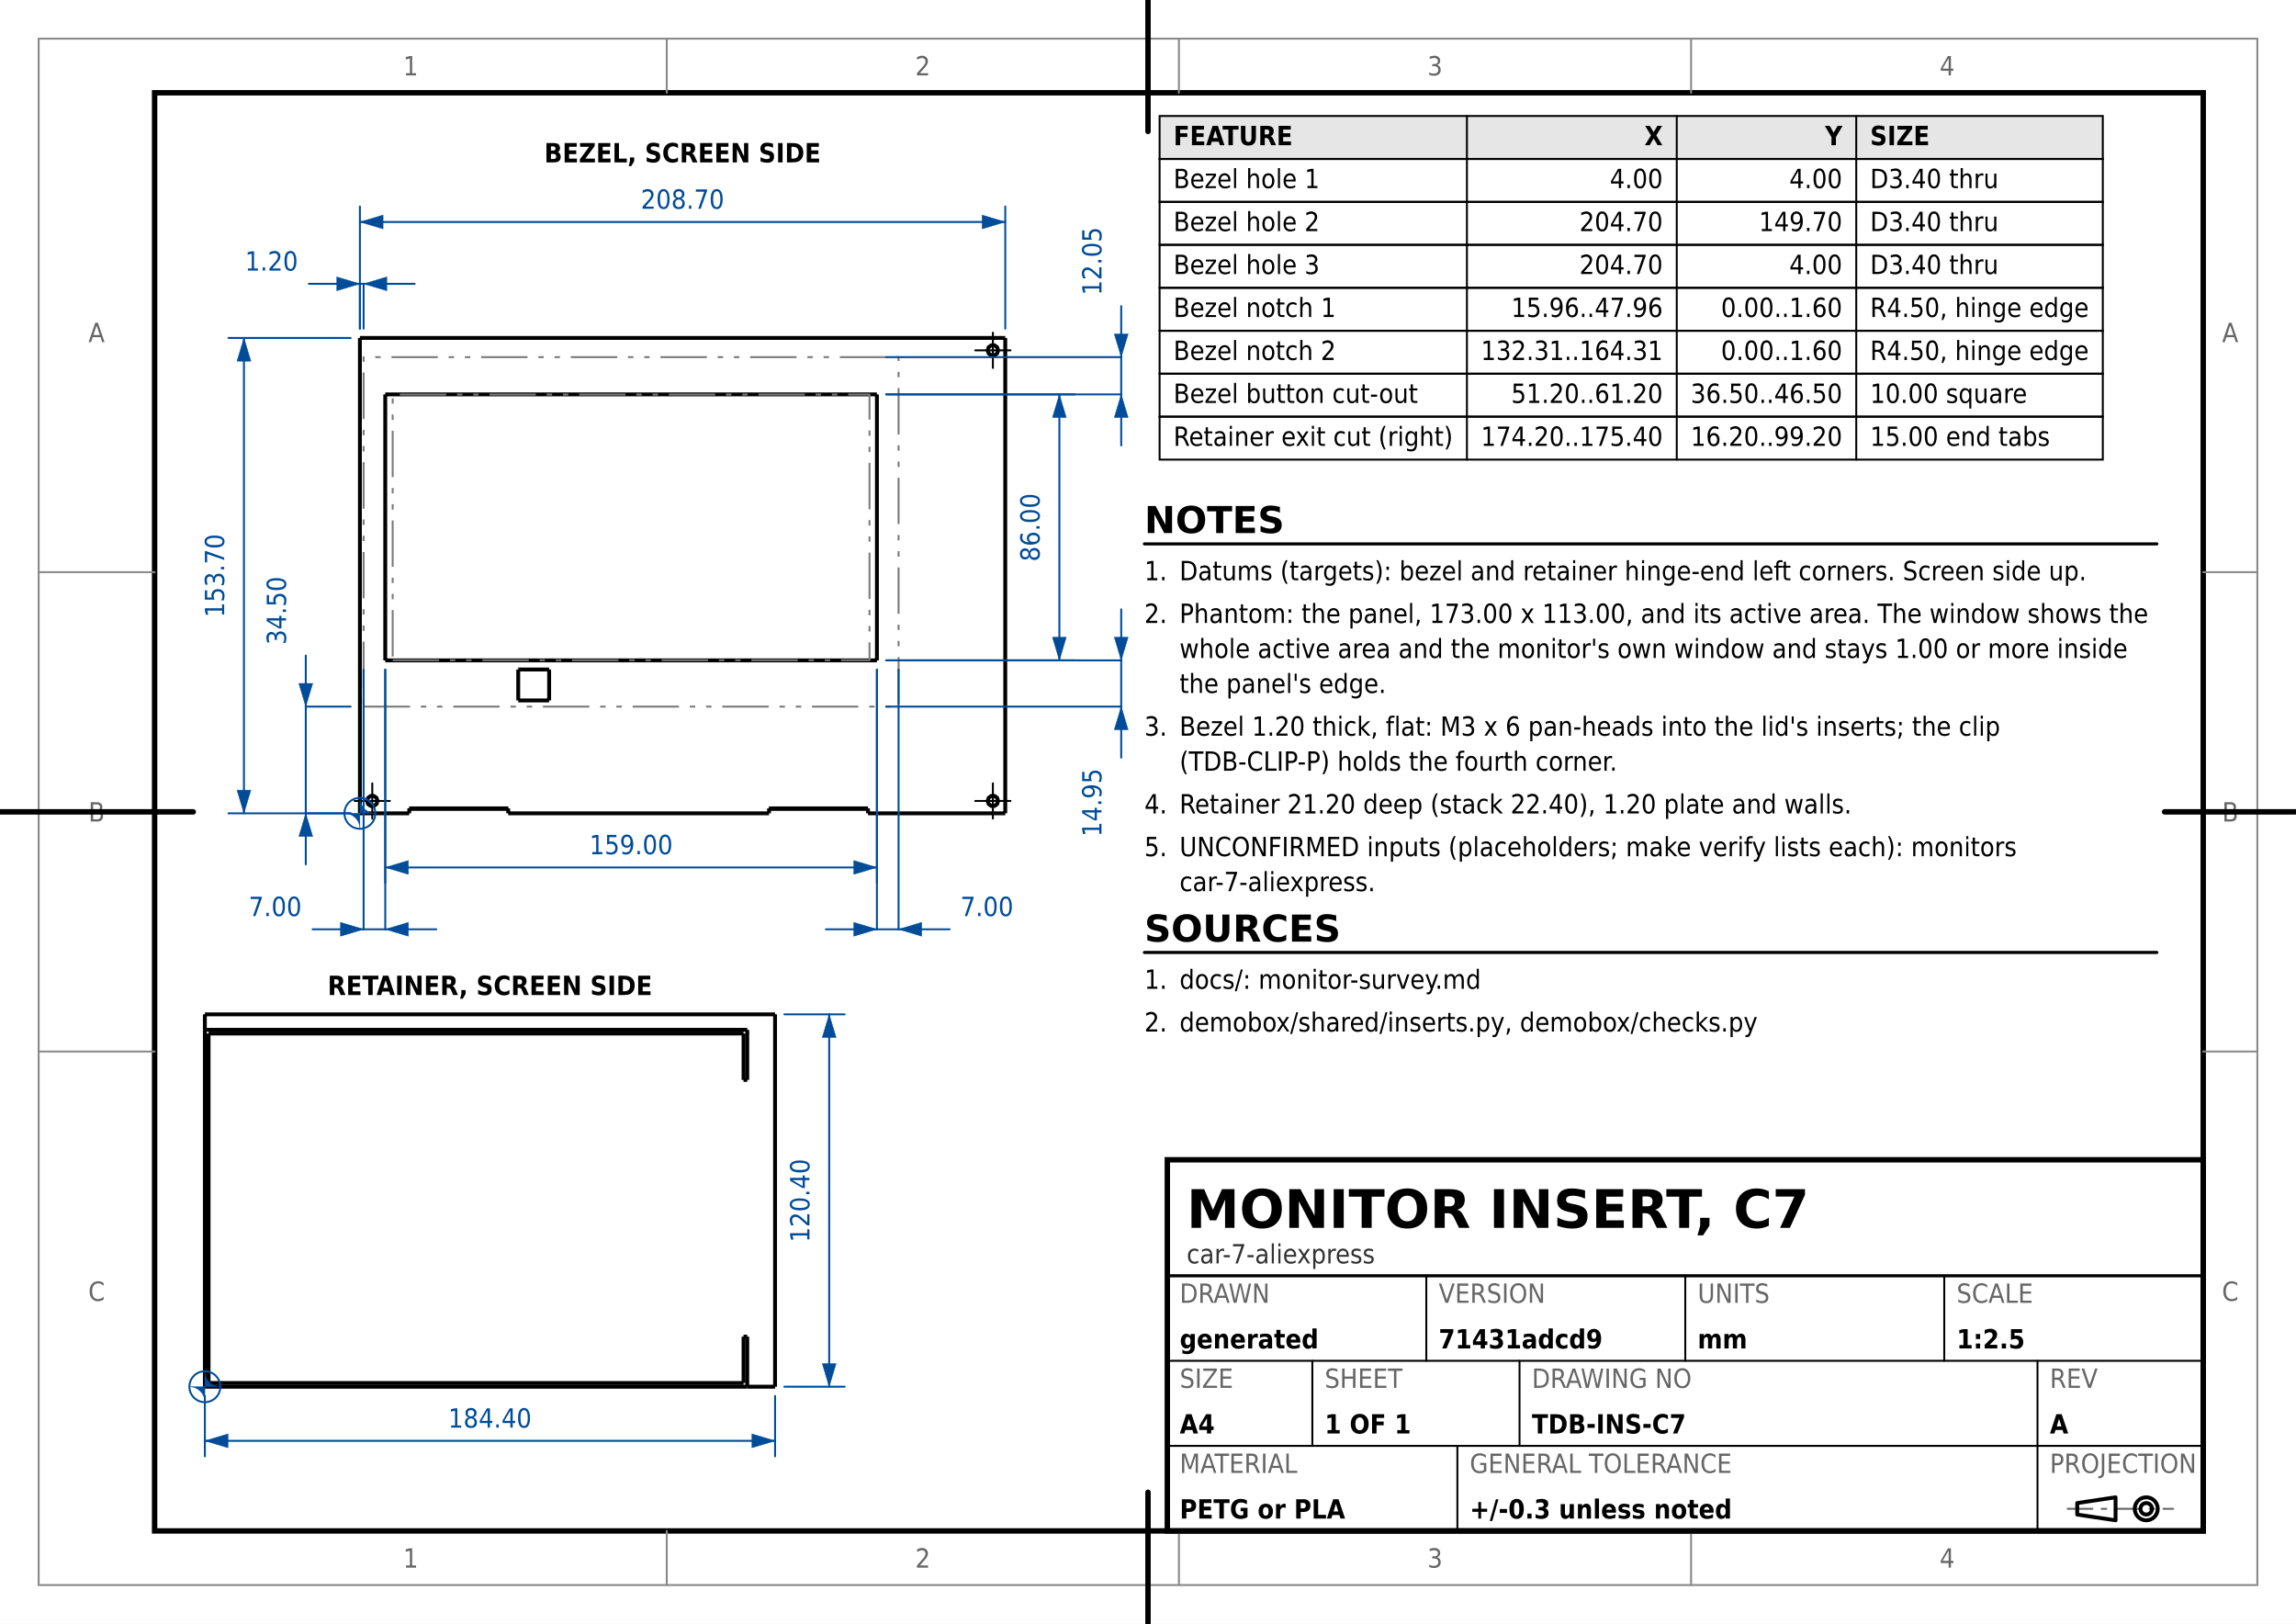
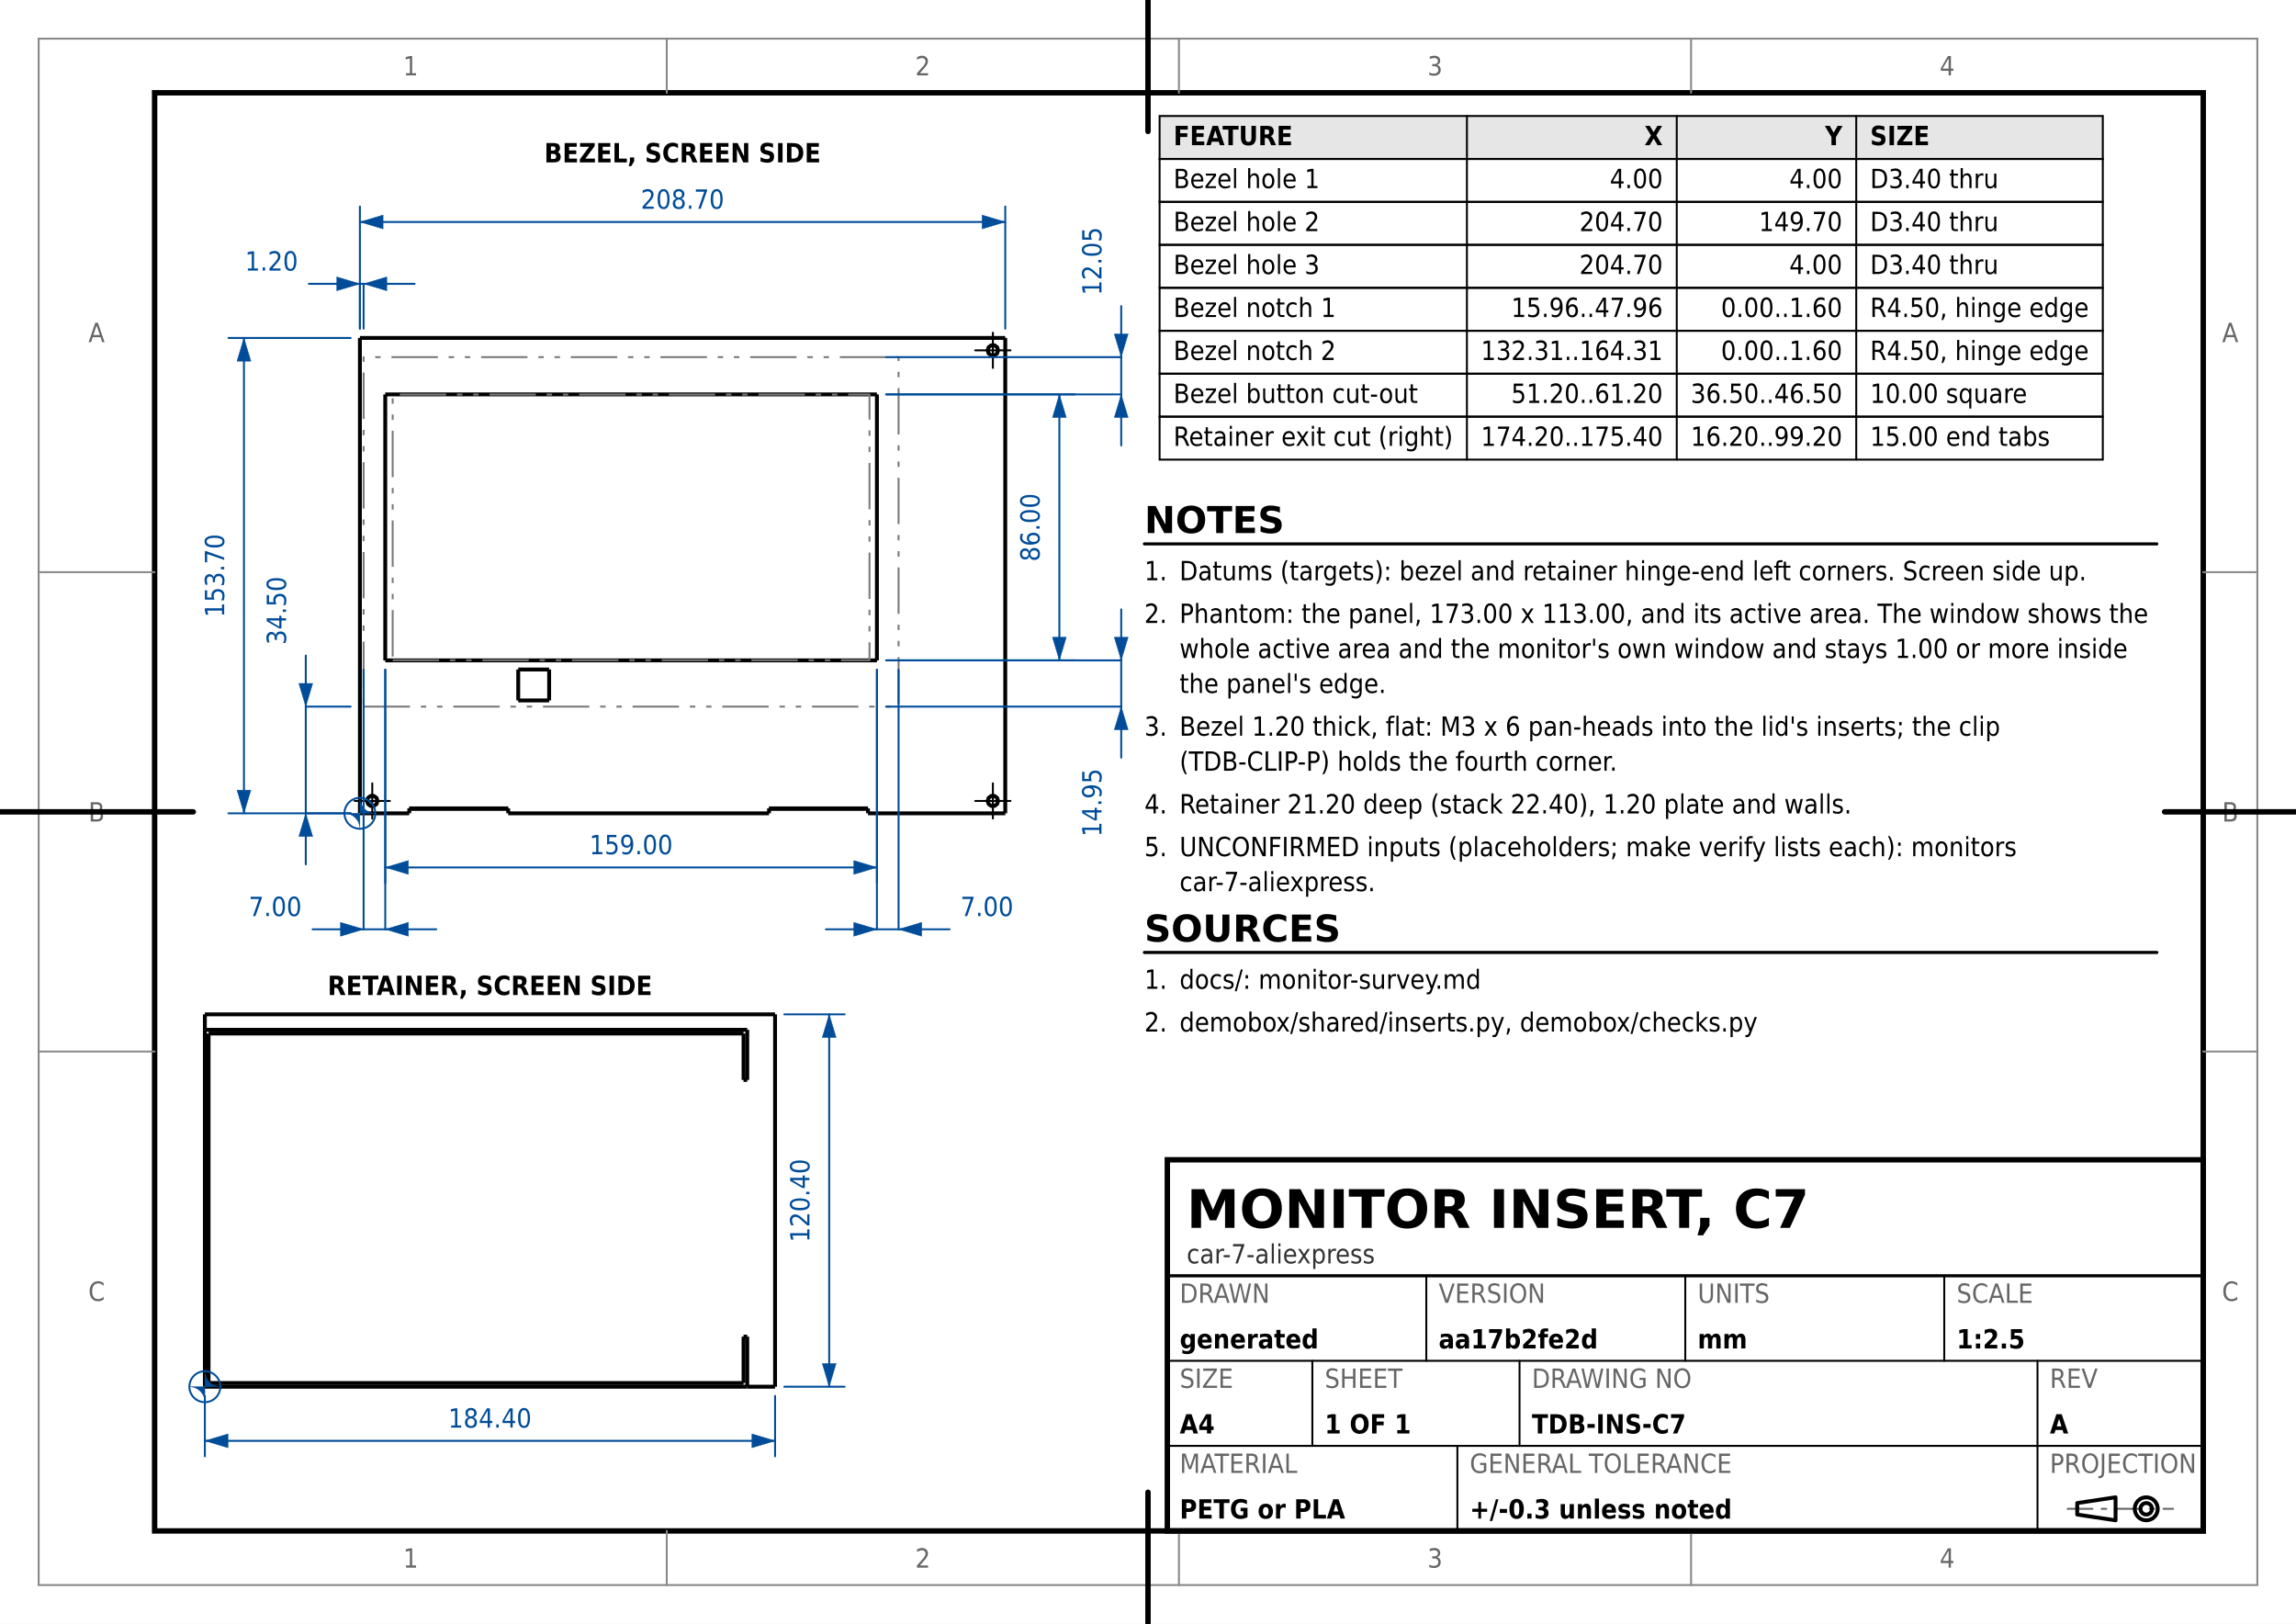
<svg xmlns="http://www.w3.org/2000/svg" version="1.1" width="297mm" height="210mm" viewBox="0 0 297 210">
  <rect width="100%" height="100%" fill="#ffffff" />
  <rect x="5" y="5" width="287" height="200" fill="none" stroke="#888888" stroke-width="0.25" />
  <rect x="20" y="12" width="265" height="186" fill="none" stroke="#000000" stroke-width="0.7" />
  <text x="53.125" y="202.75" font-family="DejaVu Sans Condensed, DejaVu Sans, Liberation Sans, sans-serif" font-size="3.429" fill="#666666" text-anchor="middle">1</text>
  <text x="53.125" y="9.75" font-family="DejaVu Sans Condensed, DejaVu Sans, Liberation Sans, sans-serif" font-size="3.429" fill="#666666" text-anchor="middle">1</text>
  <line x1="86.25" y1="205" x2="86.25" y2="198" stroke="#888888" stroke-width="0.25" stroke-linecap="round" />
  <line x1="86.25" y1="12" x2="86.25" y2="5" stroke="#888888" stroke-width="0.25" stroke-linecap="round" />
  <text x="119.375" y="202.75" font-family="DejaVu Sans Condensed, DejaVu Sans, Liberation Sans, sans-serif" font-size="3.429" fill="#666666" text-anchor="middle">2</text>
  <text x="119.375" y="9.75" font-family="DejaVu Sans Condensed, DejaVu Sans, Liberation Sans, sans-serif" font-size="3.429" fill="#666666" text-anchor="middle">2</text>
  <line x1="152.5" y1="205" x2="152.5" y2="198" stroke="#888888" stroke-width="0.25" stroke-linecap="round" />
  <line x1="152.5" y1="12" x2="152.5" y2="5" stroke="#888888" stroke-width="0.25" stroke-linecap="round" />
  <text x="185.625" y="202.75" font-family="DejaVu Sans Condensed, DejaVu Sans, Liberation Sans, sans-serif" font-size="3.429" fill="#666666" text-anchor="middle">3</text>
  <text x="185.625" y="9.75" font-family="DejaVu Sans Condensed, DejaVu Sans, Liberation Sans, sans-serif" font-size="3.429" fill="#666666" text-anchor="middle">3</text>
  <line x1="218.75" y1="205" x2="218.75" y2="198" stroke="#888888" stroke-width="0.25" stroke-linecap="round" />
  <line x1="218.75" y1="12" x2="218.75" y2="5" stroke="#888888" stroke-width="0.25" stroke-linecap="round" />
  <text x="251.875" y="202.75" font-family="DejaVu Sans Condensed, DejaVu Sans, Liberation Sans, sans-serif" font-size="3.429" fill="#666666" text-anchor="middle">4</text>
  <text x="251.875" y="9.75" font-family="DejaVu Sans Condensed, DejaVu Sans, Liberation Sans, sans-serif" font-size="3.429" fill="#666666" text-anchor="middle">4</text>
  <text x="12.5" y="168.25" font-family="DejaVu Sans Condensed, DejaVu Sans, Liberation Sans, sans-serif" font-size="3.429" fill="#666666" text-anchor="middle">C</text>
  <text x="288.5" y="168.25" font-family="DejaVu Sans Condensed, DejaVu Sans, Liberation Sans, sans-serif" font-size="3.429" fill="#666666" text-anchor="middle">C</text>
  <line x1="5" y1="136" x2="20" y2="136" stroke="#888888" stroke-width="0.25" stroke-linecap="round" />
  <line x1="285" y1="136" x2="292" y2="136" stroke="#888888" stroke-width="0.25" stroke-linecap="round" />
  <text x="12.5" y="106.25" font-family="DejaVu Sans Condensed, DejaVu Sans, Liberation Sans, sans-serif" font-size="3.429" fill="#666666" text-anchor="middle">B</text>
  <text x="288.5" y="106.25" font-family="DejaVu Sans Condensed, DejaVu Sans, Liberation Sans, sans-serif" font-size="3.429" fill="#666666" text-anchor="middle">B</text>
  <line x1="5" y1="74" x2="20" y2="74" stroke="#888888" stroke-width="0.25" stroke-linecap="round" />
  <line x1="285" y1="74" x2="292" y2="74" stroke="#888888" stroke-width="0.25" stroke-linecap="round" />
  <text x="12.5" y="44.25" font-family="DejaVu Sans Condensed, DejaVu Sans, Liberation Sans, sans-serif" font-size="3.429" fill="#666666" text-anchor="middle">A</text>
  <text x="288.5" y="44.25" font-family="DejaVu Sans Condensed, DejaVu Sans, Liberation Sans, sans-serif" font-size="3.429" fill="#666666" text-anchor="middle">A</text>
  <line x1="148.5" y1="210" x2="148.5" y2="193" stroke="#000000" stroke-width="0.7" stroke-linecap="round" />
  <line x1="148.5" y1="17" x2="148.5" y2="0" stroke="#000000" stroke-width="0.7" stroke-linecap="round" />
  <line x1="0" y1="105" x2="25" y2="105" stroke="#000000" stroke-width="0.7" stroke-linecap="round" />
  <line x1="280" y1="105" x2="297" y2="105" stroke="#000000" stroke-width="0.7" stroke-linecap="round" />
  <polyline points="46.555,43.709 46.555,105.189" fill="none" stroke="#000000" stroke-width="0.5" stroke-linejoin="round" />
  <polyline points="46.555,43.709 130.035,43.709" fill="none" stroke="#000000" stroke-width="0.5" stroke-linejoin="round" />
  <polyline points="52.939,104.615 65.739,104.615" fill="none" stroke="#000000" stroke-width="0.5" stroke-linejoin="round" />
  <polyline points="99.479,104.615 112.279,104.615" fill="none" stroke="#000000" stroke-width="0.5" stroke-linejoin="round" />
  <polyline points="46.555,105.189 52.939,105.189" fill="none" stroke="#000000" stroke-width="0.5" stroke-linejoin="round" />
  <polyline points="52.939,104.549 52.939,105.189" fill="none" stroke="#000000" stroke-width="0.5" stroke-linejoin="round" />
  <polyline points="52.939,104.549 65.739,104.549" fill="none" stroke="#000000" stroke-width="0.5" stroke-linejoin="round" />
  <polyline points="65.739,104.549 65.739,105.189" fill="none" stroke="#000000" stroke-width="0.5" stroke-linejoin="round" />
  <polyline points="65.739,105.189 99.479,105.189" fill="none" stroke="#000000" stroke-width="0.5" stroke-linejoin="round" />
  <polyline points="99.479,104.549 99.479,105.189" fill="none" stroke="#000000" stroke-width="0.5" stroke-linejoin="round" />
  <polyline points="99.479,104.549 112.279,104.549" fill="none" stroke="#000000" stroke-width="0.5" stroke-linejoin="round" />
  <polyline points="112.279,104.549 112.279,105.189" fill="none" stroke="#000000" stroke-width="0.5" stroke-linejoin="round" />
  <polyline points="112.279,105.189 130.035,105.189" fill="none" stroke="#000000" stroke-width="0.5" stroke-linejoin="round" />
  <polyline points="130.035,43.709 130.035,105.189" fill="none" stroke="#000000" stroke-width="0.5" stroke-linejoin="round" />
  <polyline points="113.435,51.009 49.835,51.009" fill="none" stroke="#000000" stroke-width="0.5" stroke-linejoin="round" />
  <polyline points="113.435,51.009 113.435,85.409" fill="none" stroke="#000000" stroke-width="0.5" stroke-linejoin="round" />
  <polyline points="49.835,51.009 49.835,85.409" fill="none" stroke="#000000" stroke-width="0.5" stroke-linejoin="round" />
  <polyline points="113.435,85.409 49.835,85.409" fill="none" stroke="#000000" stroke-width="0.5" stroke-linejoin="round" />
  <polyline points="129.115,45.309 128.985,44.91 128.645,44.663 128.225,44.663 127.885,44.91 127.755,45.309 127.885,45.709 128.225,45.956 128.645,45.956 128.985,45.709 129.115,45.309" fill="none" stroke="#000000" stroke-width="0.5" stroke-linejoin="round" />
  <polyline points="71.035,86.589 67.035,86.589" fill="none" stroke="#000000" stroke-width="0.5" stroke-linejoin="round" />
  <polyline points="71.035,86.589 71.035,90.589" fill="none" stroke="#000000" stroke-width="0.5" stroke-linejoin="round" />
  <polyline points="67.035,86.589 67.035,90.589" fill="none" stroke="#000000" stroke-width="0.5" stroke-linejoin="round" />
  <polyline points="71.035,90.589 67.035,90.589" fill="none" stroke="#000000" stroke-width="0.5" stroke-linejoin="round" />
  <polyline points="48.835,103.589 48.705,103.19 48.365,102.943 47.944,102.943 47.605,103.19 47.475,103.589 47.605,103.989 47.944,104.236 48.365,104.236 48.705,103.989 48.835,103.589" fill="none" stroke="#000000" stroke-width="0.5" stroke-linejoin="round" />
  <polyline points="129.115,103.589 128.985,103.19 128.645,102.943 128.225,102.943 127.885,103.19 127.755,103.589 127.885,103.989 128.225,104.236 128.645,104.236 128.985,103.989 129.115,103.589" fill="none" stroke="#000000" stroke-width="0.5" stroke-linejoin="round" />
  <polyline points="26.5,131.189 26.5,133.189" fill="none" stroke="#000000" stroke-width="0.5" stroke-linejoin="round" />
  <polyline points="26.5,133.189 26.5,179.349" fill="none" stroke="#000000" stroke-width="0.5" stroke-linejoin="round" />
  <polyline points="96.66,179.349 100.26,179.349" fill="none" stroke="#000000" stroke-width="0.5" stroke-linejoin="round" />
  <polyline points="26.5,179.349 96.66,179.349" fill="none" stroke="#000000" stroke-width="0.5" stroke-linejoin="round" />
  <polyline points="100.26,131.189 100.26,179.349" fill="none" stroke="#000000" stroke-width="0.5" stroke-linejoin="round" />
  <polyline points="96.66,172.869 96.66,179.349" fill="none" stroke="#000000" stroke-width="0.5" stroke-linejoin="round" />
  <polyline points="96.66,172.869 96.18,172.869" fill="none" stroke="#000000" stroke-width="0.5" stroke-linejoin="round" />
  <polyline points="96.18,172.869 96.18,178.869" fill="none" stroke="#000000" stroke-width="0.5" stroke-linejoin="round" />
  <polyline points="96.18,178.869 26.98,178.869" fill="none" stroke="#000000" stroke-width="0.5" stroke-linejoin="round" />
  <polyline points="26.98,133.669 26.98,178.869" fill="none" stroke="#000000" stroke-width="0.5" stroke-linejoin="round" />
  <polyline points="96.18,133.669 26.98,133.669" fill="none" stroke="#000000" stroke-width="0.5" stroke-linejoin="round" />
  <polyline points="96.18,133.669 96.18,139.669" fill="none" stroke="#000000" stroke-width="0.5" stroke-linejoin="round" />
  <polyline points="96.66,139.669 96.18,139.669" fill="none" stroke="#000000" stroke-width="0.5" stroke-linejoin="round" />
  <polyline points="96.66,133.189 96.66,139.669" fill="none" stroke="#000000" stroke-width="0.5" stroke-linejoin="round" />
  <polyline points="26.5,133.189 96.66,133.189" fill="none" stroke="#000000" stroke-width="0.5" stroke-linejoin="round" />
  <polyline points="26.5,131.189 100.26,131.189" fill="none" stroke="#000000" stroke-width="0.5" stroke-linejoin="round" />
  <polyline points="47.035,91.389 116.235,91.389 116.235,46.189 47.035,46.189 47.035,91.389" fill="none" stroke="#7a7a7a" stroke-width="0.25" stroke-linejoin="round" stroke-dasharray="6.0,1.4,0.7,1.4,0.7,1.4" />
  <polyline points="50.795,85.389 112.475,85.389 112.475,51.029 50.795,51.029 50.795,85.389" fill="none" stroke="#7a7a7a" stroke-width="0.25" stroke-linejoin="round" stroke-dasharray="6.0,1.4,0.7,1.4,0.7,1.4" />
  <line x1="45.875" y1="103.589" x2="50.435" y2="103.589" stroke="#000000" stroke-width="0.25" stroke-linecap="round" />
  <line x1="48.155" y1="105.869" x2="48.155" y2="101.309" stroke="#000000" stroke-width="0.25" stroke-linecap="round" />
  <line x1="126.155" y1="45.309" x2="130.715" y2="45.309" stroke="#000000" stroke-width="0.25" stroke-linecap="round" />
  <line x1="128.435" y1="47.589" x2="128.435" y2="43.029" stroke="#000000" stroke-width="0.25" stroke-linecap="round" />
  <line x1="126.155" y1="103.589" x2="130.715" y2="103.589" stroke="#000000" stroke-width="0.25" stroke-linecap="round" />
  <line x1="128.435" y1="105.869" x2="128.435" y2="101.309" stroke="#000000" stroke-width="0.25" stroke-linecap="round" />
  <circle cx="46.555" cy="105.189" r="2" fill="none" stroke="#004c99" stroke-width="0.25" />
  <path d="M 46.555 105.189 L 48.555 105.189 A 2.0 2.0 0 0 1 46.555 103.189 Z" fill="#004c99" stroke="#004c99" stroke-width="0.05" stroke-linejoin="round" stroke-linecap="round" />
  <path d="M 46.555 105.189 L 44.555 105.189 A 2.0 2.0 0 0 1 46.555 107.189 Z" fill="#004c99" stroke="#004c99" stroke-width="0.05" stroke-linejoin="round" stroke-linecap="round" />
  <circle cx="26.5" cy="179.349" r="2" fill="none" stroke="#004c99" stroke-width="0.25" />
  <path d="M 26.5 179.349 L 28.5 179.349 A 2.0 2.0 0 0 1 26.5 177.349 Z" fill="#004c99" stroke="#004c99" stroke-width="0.05" stroke-linejoin="round" stroke-linecap="round" />
  <path d="M 26.5 179.349 L 24.5 179.349 A 2.0 2.0 0 0 1 26.5 181.349 Z" fill="#004c99" stroke="#004c99" stroke-width="0.05" stroke-linejoin="round" stroke-linecap="round" />
  <line x1="49.835" y1="86.609" x2="49.835" y2="114.189" stroke="#004c99" stroke-width="0.25" stroke-linecap="round" />
  <line x1="113.435" y1="86.609" x2="113.435" y2="114.189" stroke="#004c99" stroke-width="0.25" stroke-linecap="round" />
  <line x1="49.835" y1="112.189" x2="113.435" y2="112.189" stroke="#004c99" stroke-width="0.25" stroke-linecap="round" />
  <polygon points="49.835,112.189 52.835,113.089 52.835,111.289" fill="#004c99" stroke="#004c99" stroke-width="0.05" stroke-linejoin="round" />
  <polygon points="113.435,112.189 110.435,111.289 110.435,113.089" fill="#004c99" stroke="#004c99" stroke-width="0.05" stroke-linejoin="round" />
  <text x="81.635" y="110.48" font-family="DejaVu Sans Condensed, DejaVu Sans, Liberation Sans, sans-serif" font-size="3.429" fill="#004c99" text-anchor="middle">159.00</text>
  <line x1="47.035" y1="86.609" x2="47.035" y2="120.189" stroke="#004c99" stroke-width="0.25" stroke-linecap="round" />
  <line x1="49.835" y1="86.609" x2="49.835" y2="120.189" stroke="#004c99" stroke-width="0.25" stroke-linecap="round" />
  <line x1="47.035" y1="120.189" x2="49.835" y2="120.189" stroke="#004c99" stroke-width="0.25" stroke-linecap="round" />
  <polygon points="47.035,120.189 44.035,119.289 44.035,121.089" fill="#004c99" stroke="#004c99" stroke-width="0.05" stroke-linejoin="round" />
  <polygon points="49.835,120.189 52.835,121.089 52.835,119.289" fill="#004c99" stroke="#004c99" stroke-width="0.05" stroke-linejoin="round" />
  <line x1="40.435" y1="120.189" x2="47.035" y2="120.189" stroke="#004c99" stroke-width="0.25" stroke-linecap="round" />
  <line x1="49.835" y1="120.189" x2="56.435" y2="120.189" stroke="#004c99" stroke-width="0.25" stroke-linecap="round" />
  <text x="39.035" y="118.48" font-family="DejaVu Sans Condensed, DejaVu Sans, Liberation Sans, sans-serif" font-size="3.429" fill="#004c99" text-anchor="end">7.00</text>
  <line x1="113.435" y1="86.609" x2="113.435" y2="120.189" stroke="#004c99" stroke-width="0.25" stroke-linecap="round" />
  <line x1="116.235" y1="86.609" x2="116.235" y2="120.189" stroke="#004c99" stroke-width="0.25" stroke-linecap="round" />
  <line x1="113.435" y1="120.189" x2="116.235" y2="120.189" stroke="#004c99" stroke-width="0.25" stroke-linecap="round" />
  <polygon points="113.435,120.189 110.435,119.289 110.435,121.089" fill="#004c99" stroke="#004c99" stroke-width="0.05" stroke-linejoin="round" />
  <polygon points="116.235,120.189 119.235,121.089 119.235,119.289" fill="#004c99" stroke="#004c99" stroke-width="0.05" stroke-linejoin="round" />
  <line x1="106.835" y1="120.189" x2="113.435" y2="120.189" stroke="#004c99" stroke-width="0.25" stroke-linecap="round" />
  <line x1="116.235" y1="120.189" x2="122.835" y2="120.189" stroke="#004c99" stroke-width="0.25" stroke-linecap="round" />
  <text x="124.235" y="118.48" font-family="DejaVu Sans Condensed, DejaVu Sans, Liberation Sans, sans-serif" font-size="3.429" fill="#004c99" text-anchor="start">7.00</text>
  <line x1="114.635" y1="85.409" x2="139.035" y2="85.409" stroke="#004c99" stroke-width="0.25" stroke-linecap="round" />
  <line x1="114.635" y1="51.009" x2="139.035" y2="51.009" stroke="#004c99" stroke-width="0.25" stroke-linecap="round" />
  <line x1="137.035" y1="85.409" x2="137.035" y2="51.009" stroke="#004c99" stroke-width="0.25" stroke-linecap="round" />
  <polygon points="137.035,85.409 137.935,82.409 136.135,82.409" fill="#004c99" stroke="#004c99" stroke-width="0.05" stroke-linejoin="round" />
  <polygon points="137.035,51.009 136.135,54.009 137.935,54.009" fill="#004c99" stroke="#004c99" stroke-width="0.05" stroke-linejoin="round" />
  <text x="134.48" y="68.209" font-family="DejaVu Sans Condensed, DejaVu Sans, Liberation Sans, sans-serif" font-size="3.429" fill="#004c99" text-anchor="middle" transform="rotate(-90 134.48 68.2093)">86.00</text>
  <line x1="114.635" y1="91.389" x2="145.035" y2="91.389" stroke="#004c99" stroke-width="0.25" stroke-linecap="round" />
  <line x1="114.635" y1="85.409" x2="145.035" y2="85.409" stroke="#004c99" stroke-width="0.25" stroke-linecap="round" />
  <line x1="145.035" y1="91.389" x2="145.035" y2="85.409" stroke="#004c99" stroke-width="0.25" stroke-linecap="round" />
  <polygon points="145.035,91.389 144.135,94.389 145.935,94.389" fill="#004c99" stroke="#004c99" stroke-width="0.05" stroke-linejoin="round" />
  <polygon points="145.035,85.409 145.935,82.409 144.135,82.409" fill="#004c99" stroke="#004c99" stroke-width="0.05" stroke-linejoin="round" />
  <line x1="145.035" y1="97.989" x2="145.035" y2="91.389" stroke="#004c99" stroke-width="0.25" stroke-linecap="round" />
  <line x1="145.035" y1="85.409" x2="145.035" y2="78.809" stroke="#004c99" stroke-width="0.25" stroke-linecap="round" />
  <text x="142.48" y="99.389" font-family="DejaVu Sans Condensed, DejaVu Sans, Liberation Sans, sans-serif" font-size="3.429" fill="#004c99" text-anchor="end" transform="rotate(-90 142.48 99.3893)">14.95</text>
  <line x1="114.635" y1="51.009" x2="145.035" y2="51.009" stroke="#004c99" stroke-width="0.25" stroke-linecap="round" />
  <line x1="114.635" y1="46.189" x2="145.035" y2="46.189" stroke="#004c99" stroke-width="0.25" stroke-linecap="round" />
  <line x1="145.035" y1="51.009" x2="145.035" y2="46.189" stroke="#004c99" stroke-width="0.25" stroke-linecap="round" />
  <polygon points="145.035,51.009 144.135,54.009 145.935,54.009" fill="#004c99" stroke="#004c99" stroke-width="0.05" stroke-linejoin="round" />
  <polygon points="145.035,46.189 145.935,43.189 144.135,43.189" fill="#004c99" stroke="#004c99" stroke-width="0.05" stroke-linejoin="round" />
  <line x1="145.035" y1="57.609" x2="145.035" y2="51.009" stroke="#004c99" stroke-width="0.25" stroke-linecap="round" />
  <line x1="145.035" y1="46.189" x2="145.035" y2="39.589" stroke="#004c99" stroke-width="0.25" stroke-linecap="round" />
  <text x="142.48" y="38.189" font-family="DejaVu Sans Condensed, DejaVu Sans, Liberation Sans, sans-serif" font-size="3.429" fill="#004c99" text-anchor="start" transform="rotate(-90 142.48 38.1893)">12.05</text>
  <line x1="45.355" y1="105.189" x2="39.555" y2="105.189" stroke="#004c99" stroke-width="0.25" stroke-linecap="round" />
  <line x1="45.355" y1="91.389" x2="39.555" y2="91.389" stroke="#004c99" stroke-width="0.25" stroke-linecap="round" />
  <line x1="39.555" y1="105.189" x2="39.555" y2="91.389" stroke="#004c99" stroke-width="0.25" stroke-linecap="round" />
  <polygon points="39.555,105.189 38.655,108.189 40.455,108.189" fill="#004c99" stroke="#004c99" stroke-width="0.05" stroke-linejoin="round" />
  <polygon points="39.555,91.389 40.455,88.389 38.655,88.389" fill="#004c99" stroke="#004c99" stroke-width="0.05" stroke-linejoin="round" />
  <line x1="39.555" y1="111.789" x2="39.555" y2="105.189" stroke="#004c99" stroke-width="0.25" stroke-linecap="round" />
  <line x1="39.555" y1="91.389" x2="39.555" y2="84.789" stroke="#004c99" stroke-width="0.25" stroke-linecap="round" />
  <text x="37" y="83.389" font-family="DejaVu Sans Condensed, DejaVu Sans, Liberation Sans, sans-serif" font-size="3.429" fill="#004c99" text-anchor="start" transform="rotate(-90 37 83.3893)">34.50</text>
  <line x1="46.555" y1="42.509" x2="46.555" y2="36.709" stroke="#004c99" stroke-width="0.25" stroke-linecap="round" />
  <line x1="47.035" y1="42.509" x2="47.035" y2="36.709" stroke="#004c99" stroke-width="0.25" stroke-linecap="round" />
  <line x1="46.555" y1="36.709" x2="47.035" y2="36.709" stroke="#004c99" stroke-width="0.25" stroke-linecap="round" />
  <polygon points="46.555,36.709 43.555,35.809 43.555,37.609" fill="#004c99" stroke="#004c99" stroke-width="0.05" stroke-linejoin="round" />
  <polygon points="47.035,36.709 50.035,37.609 50.035,35.809" fill="#004c99" stroke="#004c99" stroke-width="0.05" stroke-linejoin="round" />
  <line x1="39.955" y1="36.709" x2="46.555" y2="36.709" stroke="#004c99" stroke-width="0.25" stroke-linecap="round" />
  <line x1="47.035" y1="36.709" x2="53.635" y2="36.709" stroke="#004c99" stroke-width="0.25" stroke-linecap="round" />
  <text x="38.555" y="35" font-family="DejaVu Sans Condensed, DejaVu Sans, Liberation Sans, sans-serif" font-size="3.429" fill="#004c99" text-anchor="end">1.20</text>
  <line x1="46.555" y1="42.509" x2="46.555" y2="26.709" stroke="#004c99" stroke-width="0.25" stroke-linecap="round" />
  <line x1="130.035" y1="42.509" x2="130.035" y2="26.709" stroke="#004c99" stroke-width="0.25" stroke-linecap="round" />
  <line x1="46.555" y1="28.709" x2="130.035" y2="28.709" stroke="#004c99" stroke-width="0.25" stroke-linecap="round" />
  <polygon points="46.555,28.709 49.555,29.609 49.555,27.809" fill="#004c99" stroke="#004c99" stroke-width="0.05" stroke-linejoin="round" />
  <polygon points="130.035,28.709 127.035,27.809 127.035,29.609" fill="#004c99" stroke="#004c99" stroke-width="0.05" stroke-linejoin="round" />
  <text x="88.295" y="27" font-family="DejaVu Sans Condensed, DejaVu Sans, Liberation Sans, sans-serif" font-size="3.429" fill="#004c99" text-anchor="middle">208.70</text>
  <line x1="45.355" y1="105.189" x2="29.555" y2="105.189" stroke="#004c99" stroke-width="0.25" stroke-linecap="round" />
  <line x1="45.355" y1="43.709" x2="29.555" y2="43.709" stroke="#004c99" stroke-width="0.25" stroke-linecap="round" />
  <line x1="31.555" y1="105.189" x2="31.555" y2="43.709" stroke="#004c99" stroke-width="0.25" stroke-linecap="round" />
  <polygon points="31.555,105.189 32.455,102.189 30.655,102.189" fill="#004c99" stroke="#004c99" stroke-width="0.05" stroke-linejoin="round" />
  <polygon points="31.555,43.709 30.655,46.709 32.455,46.709" fill="#004c99" stroke="#004c99" stroke-width="0.05" stroke-linejoin="round" />
  <text x="29" y="74.449" font-family="DejaVu Sans Condensed, DejaVu Sans, Liberation Sans, sans-serif" font-size="3.429" fill="#004c99" text-anchor="middle" transform="rotate(-90 29 74.4493)">153.70</text>
  <text x="88.295" y="21" font-family="DejaVu Sans Condensed, DejaVu Sans, Liberation Sans, sans-serif" font-size="3.429" fill="#000000" text-anchor="middle" font-weight="bold">BEZEL, SCREEN SIDE</text>
  <line x1="26.5" y1="180.549" x2="26.5" y2="188.349" stroke="#004c99" stroke-width="0.25" stroke-linecap="round" />
  <line x1="100.26" y1="180.549" x2="100.26" y2="188.349" stroke="#004c99" stroke-width="0.25" stroke-linecap="round" />
  <line x1="26.5" y1="186.349" x2="100.26" y2="186.349" stroke="#004c99" stroke-width="0.25" stroke-linecap="round" />
  <polygon points="26.5,186.349 29.5,187.249 29.5,185.449" fill="#004c99" stroke="#004c99" stroke-width="0.05" stroke-linejoin="round" />
  <polygon points="100.26,186.349 97.26,185.449 97.26,187.249" fill="#004c99" stroke="#004c99" stroke-width="0.05" stroke-linejoin="round" />
  <text x="63.38" y="184.64" font-family="DejaVu Sans Condensed, DejaVu Sans, Liberation Sans, sans-serif" font-size="3.429" fill="#004c99" text-anchor="middle">184.40</text>
  <line x1="101.46" y1="179.349" x2="109.26" y2="179.349" stroke="#004c99" stroke-width="0.25" stroke-linecap="round" />
  <line x1="101.46" y1="131.189" x2="109.26" y2="131.189" stroke="#004c99" stroke-width="0.25" stroke-linecap="round" />
  <line x1="107.26" y1="179.349" x2="107.26" y2="131.189" stroke="#004c99" stroke-width="0.25" stroke-linecap="round" />
  <polygon points="107.26,179.349 108.16,176.349 106.36,176.349" fill="#004c99" stroke="#004c99" stroke-width="0.05" stroke-linejoin="round" />
  <polygon points="107.26,131.189 106.36,134.189 108.16,134.189" fill="#004c99" stroke="#004c99" stroke-width="0.05" stroke-linejoin="round" />
  <text x="104.705" y="155.269" font-family="DejaVu Sans Condensed, DejaVu Sans, Liberation Sans, sans-serif" font-size="3.429" fill="#004c99" text-anchor="middle" transform="rotate(-90 104.7053 155.2693)">120.40</text>
  <text x="63.38" y="128.689" font-family="DejaVu Sans Condensed, DejaVu Sans, Liberation Sans, sans-serif" font-size="3.429" fill="#000000" text-anchor="middle" font-weight="bold">RETAINER, SCREEN SIDE</text>
  <rect x="150" y="15" width="122.009" height="5.556" fill="#e6e6e6" stroke="#000000" stroke-width="0.25" />
  <text x="151.8" y="18.778" font-family="DejaVu Sans Condensed, DejaVu Sans, Liberation Sans, sans-serif" font-size="3.429" fill="#000000" text-anchor="start" font-weight="bold">FEATURE</text>
  <text x="215.098" y="18.778" font-family="DejaVu Sans Condensed, DejaVu Sans, Liberation Sans, sans-serif" font-size="3.429" fill="#000000" text-anchor="end" font-weight="bold">X</text>
  <text x="238.316" y="18.778" font-family="DejaVu Sans Condensed, DejaVu Sans, Liberation Sans, sans-serif" font-size="3.429" fill="#000000" text-anchor="end" font-weight="bold">Y</text>
  <text x="241.916" y="18.778" font-family="DejaVu Sans Condensed, DejaVu Sans, Liberation Sans, sans-serif" font-size="3.429" fill="#000000" text-anchor="start" font-weight="bold">SIZE</text>
  <rect x="150" y="20.556" width="122.009" height="5.556" fill="none" stroke="#000000" stroke-width="0.25" />
  <text x="151.8" y="24.333" font-family="DejaVu Sans Condensed, DejaVu Sans, Liberation Sans, sans-serif" font-size="3.429" fill="#000000" text-anchor="start">Bezel hole 1</text>
  <text x="215.098" y="24.333" font-family="DejaVu Sans Condensed, DejaVu Sans, Liberation Sans, sans-serif" font-size="3.429" fill="#000000" text-anchor="end">4.00</text>
  <text x="238.316" y="24.333" font-family="DejaVu Sans Condensed, DejaVu Sans, Liberation Sans, sans-serif" font-size="3.429" fill="#000000" text-anchor="end">4.00</text>
  <text x="241.916" y="24.333" font-family="DejaVu Sans Condensed, DejaVu Sans, Liberation Sans, sans-serif" font-size="3.429" fill="#000000" text-anchor="start">D3.40 thru</text>
  <rect x="150" y="26.111" width="122.009" height="5.556" fill="none" stroke="#000000" stroke-width="0.25" />
  <text x="151.8" y="29.889" font-family="DejaVu Sans Condensed, DejaVu Sans, Liberation Sans, sans-serif" font-size="3.429" fill="#000000" text-anchor="start">Bezel hole 2</text>
  <text x="215.098" y="29.889" font-family="DejaVu Sans Condensed, DejaVu Sans, Liberation Sans, sans-serif" font-size="3.429" fill="#000000" text-anchor="end">204.70</text>
  <text x="238.316" y="29.889" font-family="DejaVu Sans Condensed, DejaVu Sans, Liberation Sans, sans-serif" font-size="3.429" fill="#000000" text-anchor="end">149.70</text>
  <text x="241.916" y="29.889" font-family="DejaVu Sans Condensed, DejaVu Sans, Liberation Sans, sans-serif" font-size="3.429" fill="#000000" text-anchor="start">D3.40 thru</text>
  <rect x="150" y="31.667" width="122.009" height="5.556" fill="none" stroke="#000000" stroke-width="0.25" />
  <text x="151.8" y="35.444" font-family="DejaVu Sans Condensed, DejaVu Sans, Liberation Sans, sans-serif" font-size="3.429" fill="#000000" text-anchor="start">Bezel hole 3</text>
  <text x="215.098" y="35.444" font-family="DejaVu Sans Condensed, DejaVu Sans, Liberation Sans, sans-serif" font-size="3.429" fill="#000000" text-anchor="end">204.70</text>
  <text x="238.316" y="35.444" font-family="DejaVu Sans Condensed, DejaVu Sans, Liberation Sans, sans-serif" font-size="3.429" fill="#000000" text-anchor="end">4.00</text>
  <text x="241.916" y="35.444" font-family="DejaVu Sans Condensed, DejaVu Sans, Liberation Sans, sans-serif" font-size="3.429" fill="#000000" text-anchor="start">D3.40 thru</text>
  <rect x="150" y="37.222" width="122.009" height="5.556" fill="none" stroke="#000000" stroke-width="0.25" />
  <text x="151.8" y="41" font-family="DejaVu Sans Condensed, DejaVu Sans, Liberation Sans, sans-serif" font-size="3.429" fill="#000000" text-anchor="start">Bezel notch 1</text>
  <text x="215.098" y="41" font-family="DejaVu Sans Condensed, DejaVu Sans, Liberation Sans, sans-serif" font-size="3.429" fill="#000000" text-anchor="end">15.96..47.96</text>
  <text x="238.316" y="41" font-family="DejaVu Sans Condensed, DejaVu Sans, Liberation Sans, sans-serif" font-size="3.429" fill="#000000" text-anchor="end">0.00..1.60</text>
  <text x="241.916" y="41" font-family="DejaVu Sans Condensed, DejaVu Sans, Liberation Sans, sans-serif" font-size="3.429" fill="#000000" text-anchor="start">R4.50, hinge edge</text>
  <rect x="150" y="42.778" width="122.009" height="5.556" fill="none" stroke="#000000" stroke-width="0.25" />
  <text x="151.8" y="46.556" font-family="DejaVu Sans Condensed, DejaVu Sans, Liberation Sans, sans-serif" font-size="3.429" fill="#000000" text-anchor="start">Bezel notch 2</text>
  <text x="215.098" y="46.556" font-family="DejaVu Sans Condensed, DejaVu Sans, Liberation Sans, sans-serif" font-size="3.429" fill="#000000" text-anchor="end">132.31..164.31</text>
  <text x="238.316" y="46.556" font-family="DejaVu Sans Condensed, DejaVu Sans, Liberation Sans, sans-serif" font-size="3.429" fill="#000000" text-anchor="end">0.00..1.60</text>
  <text x="241.916" y="46.556" font-family="DejaVu Sans Condensed, DejaVu Sans, Liberation Sans, sans-serif" font-size="3.429" fill="#000000" text-anchor="start">R4.50, hinge edge</text>
  <rect x="150" y="48.333" width="122.009" height="5.556" fill="none" stroke="#000000" stroke-width="0.25" />
  <text x="151.8" y="52.111" font-family="DejaVu Sans Condensed, DejaVu Sans, Liberation Sans, sans-serif" font-size="3.429" fill="#000000" text-anchor="start">Bezel button cut-out</text>
  <text x="215.098" y="52.111" font-family="DejaVu Sans Condensed, DejaVu Sans, Liberation Sans, sans-serif" font-size="3.429" fill="#000000" text-anchor="end">51.20..61.20</text>
  <text x="238.316" y="52.111" font-family="DejaVu Sans Condensed, DejaVu Sans, Liberation Sans, sans-serif" font-size="3.429" fill="#000000" text-anchor="end">36.50..46.50</text>
  <text x="241.916" y="52.111" font-family="DejaVu Sans Condensed, DejaVu Sans, Liberation Sans, sans-serif" font-size="3.429" fill="#000000" text-anchor="start">10.00 square</text>
  <rect x="150" y="53.889" width="122.009" height="5.556" fill="none" stroke="#000000" stroke-width="0.25" />
  <text x="151.8" y="57.667" font-family="DejaVu Sans Condensed, DejaVu Sans, Liberation Sans, sans-serif" font-size="3.429" fill="#000000" text-anchor="start">Retainer exit cut (right)</text>
  <text x="215.098" y="57.667" font-family="DejaVu Sans Condensed, DejaVu Sans, Liberation Sans, sans-serif" font-size="3.429" fill="#000000" text-anchor="end">174.20..175.40</text>
  <text x="238.316" y="57.667" font-family="DejaVu Sans Condensed, DejaVu Sans, Liberation Sans, sans-serif" font-size="3.429" fill="#000000" text-anchor="end">16.20..99.20</text>
  <text x="241.916" y="57.667" font-family="DejaVu Sans Condensed, DejaVu Sans, Liberation Sans, sans-serif" font-size="3.429" fill="#000000" text-anchor="start">15.00 end tabs</text>
  <line x1="189.755" y1="15" x2="189.755" y2="59.444" stroke="#000000" stroke-width="0.25" stroke-linecap="round" />
  <line x1="216.898" y1="15" x2="216.898" y2="59.444" stroke="#000000" stroke-width="0.25" stroke-linecap="round" />
  <line x1="240.116" y1="15" x2="240.116" y2="59.444" stroke="#000000" stroke-width="0.25" stroke-linecap="round" />
  <text x="148.035" y="68.944" font-family="DejaVu Sans, Liberation Sans, sans-serif" font-size="4.801" fill="#000000" text-anchor="start" font-weight="bold">NOTES</text>
  <line x1="148.035" y1="70.344" x2="279" y2="70.344" stroke="#000000" stroke-width="0.4" stroke-linecap="round" />
  <text x="148.035" y="75.044" font-family="DejaVu Sans Condensed, DejaVu Sans, Liberation Sans, sans-serif" font-size="3.429" fill="#000000" text-anchor="start">1.</text>
  <text x="152.577" y="75.044" font-family="DejaVu Sans Condensed, DejaVu Sans, Liberation Sans, sans-serif" font-size="3.429" fill="#000000" text-anchor="start">Datums (targets): bezel and retainer hinge-end left corners. Screen side up.</text>
  <text x="148.035" y="80.571" font-family="DejaVu Sans Condensed, DejaVu Sans, Liberation Sans, sans-serif" font-size="3.429" fill="#000000" text-anchor="start">2.</text>
  <text x="152.577" y="80.571" font-family="DejaVu Sans Condensed, DejaVu Sans, Liberation Sans, sans-serif" font-size="3.429" fill="#000000" text-anchor="start">Phantom: the panel, 173.00 x 113.00, and its active area. The window shows the</text>
  <text x="152.577" y="85.098" font-family="DejaVu Sans Condensed, DejaVu Sans, Liberation Sans, sans-serif" font-size="3.429" fill="#000000" text-anchor="start">whole active area and the monitor's own window and stays 1.00 or more inside</text>
  <text x="152.577" y="89.625" font-family="DejaVu Sans Condensed, DejaVu Sans, Liberation Sans, sans-serif" font-size="3.429" fill="#000000" text-anchor="start">the panel's edge.</text>
  <text x="148.035" y="95.151" font-family="DejaVu Sans Condensed, DejaVu Sans, Liberation Sans, sans-serif" font-size="3.429" fill="#000000" text-anchor="start">3.</text>
  <text x="152.577" y="95.151" font-family="DejaVu Sans Condensed, DejaVu Sans, Liberation Sans, sans-serif" font-size="3.429" fill="#000000" text-anchor="start">Bezel 1.20 thick, flat: M3 x 6 pan-heads into the lid's inserts; the clip</text>
  <text x="152.577" y="99.678" font-family="DejaVu Sans Condensed, DejaVu Sans, Liberation Sans, sans-serif" font-size="3.429" fill="#000000" text-anchor="start">(TDB-CLIP-P) holds the fourth corner.</text>
  <text x="148.035" y="105.205" font-family="DejaVu Sans Condensed, DejaVu Sans, Liberation Sans, sans-serif" font-size="3.429" fill="#000000" text-anchor="start">4.</text>
  <text x="152.577" y="105.205" font-family="DejaVu Sans Condensed, DejaVu Sans, Liberation Sans, sans-serif" font-size="3.429" fill="#000000" text-anchor="start">Retainer 21.20 deep (stack 22.40), 1.20 plate and walls.</text>
  <text x="148.035" y="110.732" font-family="DejaVu Sans Condensed, DejaVu Sans, Liberation Sans, sans-serif" font-size="3.429" fill="#000000" text-anchor="start">5.</text>
  <text x="152.577" y="110.732" font-family="DejaVu Sans Condensed, DejaVu Sans, Liberation Sans, sans-serif" font-size="3.429" fill="#000000" text-anchor="start">UNCONFIRMED inputs (placeholders; make verify lists each): monitors</text>
  <text x="152.577" y="115.258" font-family="DejaVu Sans Condensed, DejaVu Sans, Liberation Sans, sans-serif" font-size="3.429" fill="#000000" text-anchor="start">car-7-aliexpress.</text>
  <text x="148.035" y="121.785" font-family="DejaVu Sans, Liberation Sans, sans-serif" font-size="4.801" fill="#000000" text-anchor="start" font-weight="bold">SOURCES</text>
  <line x1="148.035" y1="123.185" x2="279" y2="123.185" stroke="#000000" stroke-width="0.4" stroke-linecap="round" />
  <text x="148.035" y="127.885" font-family="DejaVu Sans Condensed, DejaVu Sans, Liberation Sans, sans-serif" font-size="3.429" fill="#000000" text-anchor="start">1.</text>
  <text x="152.577" y="127.885" font-family="DejaVu Sans Condensed, DejaVu Sans, Liberation Sans, sans-serif" font-size="3.429" fill="#000000" text-anchor="start">docs/: monitor-survey.md</text>
  <text x="148.035" y="133.412" font-family="DejaVu Sans Condensed, DejaVu Sans, Liberation Sans, sans-serif" font-size="3.429" fill="#000000" text-anchor="start">2.</text>
  <text x="152.577" y="133.412" font-family="DejaVu Sans Condensed, DejaVu Sans, Liberation Sans, sans-serif" font-size="3.429" fill="#000000" text-anchor="start">demobox/shared/inserts.py, demobox/checks.py</text>
  <rect x="151" y="150" width="134" height="48" fill="none" stroke="#000000" stroke-width="0.7" />
  <line x1="151" y1="165" x2="285" y2="165" stroke="#000000" stroke-width="0.4" stroke-linecap="round" />
  <text x="153.5" y="158.8" font-family="DejaVu Sans, Liberation Sans, sans-serif" font-size="6.859" fill="#000000" text-anchor="start" font-weight="bold">MONITOR INSERT, C7</text>
  <text x="153.5" y="163.4" font-family="DejaVu Sans Condensed, DejaVu Sans, Liberation Sans, sans-serif" font-size="3.429" fill="#333333" text-anchor="start">car-7-aliexpress</text>
  <text x="152.6" y="168.5" font-family="DejaVu Sans Condensed, DejaVu Sans, Liberation Sans, sans-serif" font-size="3.429" fill="#666666" text-anchor="start">DRAWN</text>
  <text x="152.6" y="174.4" font-family="DejaVu Sans Condensed, DejaVu Sans, Liberation Sans, sans-serif" font-size="3.429" fill="#000000" text-anchor="start" font-weight="bold">generated</text>
  <line x1="184.5" y1="176" x2="184.5" y2="165" stroke="#000000" stroke-width="0.25" stroke-linecap="round" />
  <text x="186.1" y="168.5" font-family="DejaVu Sans Condensed, DejaVu Sans, Liberation Sans, sans-serif" font-size="3.429" fill="#666666" text-anchor="start">VERSION</text>
-   <text x="186.1" y="174.4" font-family="DejaVu Sans Condensed, DejaVu Sans, Liberation Sans, sans-serif" font-size="3.429" fill="#000000" text-anchor="start" font-weight="bold">71431adcd9</text>
+   <text x="186.1" y="174.4" font-family="DejaVu Sans Condensed, DejaVu Sans, Liberation Sans, sans-serif" font-size="3.429" fill="#000000" text-anchor="start" font-weight="bold">aa17b2fe2d</text>
  <line x1="218" y1="176" x2="218" y2="165" stroke="#000000" stroke-width="0.25" stroke-linecap="round" />
  <text x="219.6" y="168.5" font-family="DejaVu Sans Condensed, DejaVu Sans, Liberation Sans, sans-serif" font-size="3.429" fill="#666666" text-anchor="start">UNITS</text>
  <text x="219.6" y="174.4" font-family="DejaVu Sans Condensed, DejaVu Sans, Liberation Sans, sans-serif" font-size="3.429" fill="#000000" text-anchor="start" font-weight="bold">mm</text>
  <line x1="251.5" y1="176" x2="251.5" y2="165" stroke="#000000" stroke-width="0.25" stroke-linecap="round" />
  <text x="253.1" y="168.5" font-family="DejaVu Sans Condensed, DejaVu Sans, Liberation Sans, sans-serif" font-size="3.429" fill="#666666" text-anchor="start">SCALE</text>
  <text x="253.1" y="174.4" font-family="DejaVu Sans Condensed, DejaVu Sans, Liberation Sans, sans-serif" font-size="3.429" fill="#000000" text-anchor="start" font-weight="bold">1:2.5</text>
  <line x1="151" y1="176" x2="285" y2="176" stroke="#000000" stroke-width="0.25" stroke-linecap="round" />
  <text x="152.6" y="179.5" font-family="DejaVu Sans Condensed, DejaVu Sans, Liberation Sans, sans-serif" font-size="3.429" fill="#666666" text-anchor="start">SIZE</text>
  <text x="152.6" y="185.4" font-family="DejaVu Sans Condensed, DejaVu Sans, Liberation Sans, sans-serif" font-size="3.429" fill="#000000" text-anchor="start" font-weight="bold">A4</text>
  <line x1="169.76" y1="187" x2="169.76" y2="176" stroke="#000000" stroke-width="0.25" stroke-linecap="round" />
  <text x="171.36" y="179.5" font-family="DejaVu Sans Condensed, DejaVu Sans, Liberation Sans, sans-serif" font-size="3.429" fill="#666666" text-anchor="start">SHEET</text>
  <text x="171.36" y="185.4" font-family="DejaVu Sans Condensed, DejaVu Sans, Liberation Sans, sans-serif" font-size="3.429" fill="#000000" text-anchor="start" font-weight="bold">1 OF 1</text>
  <line x1="196.56" y1="187" x2="196.56" y2="176" stroke="#000000" stroke-width="0.25" stroke-linecap="round" />
  <text x="198.16" y="179.5" font-family="DejaVu Sans Condensed, DejaVu Sans, Liberation Sans, sans-serif" font-size="3.429" fill="#666666" text-anchor="start">DRAWING NO</text>
  <text x="198.16" y="185.4" font-family="DejaVu Sans Condensed, DejaVu Sans, Liberation Sans, sans-serif" font-size="3.429" fill="#000000" text-anchor="start" font-weight="bold">TDB-INS-C7</text>
  <line x1="263.56" y1="187" x2="263.56" y2="176" stroke="#000000" stroke-width="0.25" stroke-linecap="round" />
  <text x="265.16" y="179.5" font-family="DejaVu Sans Condensed, DejaVu Sans, Liberation Sans, sans-serif" font-size="3.429" fill="#666666" text-anchor="start">REV</text>
  <text x="265.16" y="185.4" font-family="DejaVu Sans Condensed, DejaVu Sans, Liberation Sans, sans-serif" font-size="3.429" fill="#000000" text-anchor="start" font-weight="bold">A</text>
  <line x1="151" y1="187" x2="285" y2="187" stroke="#000000" stroke-width="0.25" stroke-linecap="round" />
  <text x="152.6" y="190.5" font-family="DejaVu Sans Condensed, DejaVu Sans, Liberation Sans, sans-serif" font-size="3.429" fill="#666666" text-anchor="start">MATERIAL</text>
  <text x="152.6" y="196.4" font-family="DejaVu Sans Condensed, DejaVu Sans, Liberation Sans, sans-serif" font-size="3.429" fill="#000000" text-anchor="start" font-weight="bold">PETG or PLA</text>
  <line x1="188.52" y1="198" x2="188.52" y2="187" stroke="#000000" stroke-width="0.25" stroke-linecap="round" />
  <text x="190.12" y="190.5" font-family="DejaVu Sans Condensed, DejaVu Sans, Liberation Sans, sans-serif" font-size="3.429" fill="#666666" text-anchor="start">GENERAL TOLERANCE</text>
  <text x="190.12" y="196.4" font-family="DejaVu Sans Condensed, DejaVu Sans, Liberation Sans, sans-serif" font-size="3.429" fill="#000000" text-anchor="start" font-weight="bold">+/-0.3 unless noted</text>
  <line x1="263.56" y1="198" x2="263.56" y2="187" stroke="#000000" stroke-width="0.25" stroke-linecap="round" />
  <text x="265.16" y="190.5" font-family="DejaVu Sans Condensed, DejaVu Sans, Liberation Sans, sans-serif" font-size="3.429" fill="#666666" text-anchor="start">PROJECTION</text>
  <line x1="267.46" y1="195.14" x2="281.1" y2="195.14" stroke="#666666" stroke-width="0.25" stroke-linecap="round" stroke-dasharray="3.2,1.2,0.6,1.2" />
  <polygon points="268.7,194.396 273.66,193.652 273.66,196.628 268.7,195.884" fill="none" stroke="#000000" stroke-width="0.5" stroke-linejoin="round" />
  <circle cx="277.628" cy="195.14" r="1.488" fill="none" stroke="#000000" stroke-width="0.5" />
  <circle cx="277.628" cy="195.14" r="0.744" fill="none" stroke="#000000" stroke-width="0.5" />
</svg>
